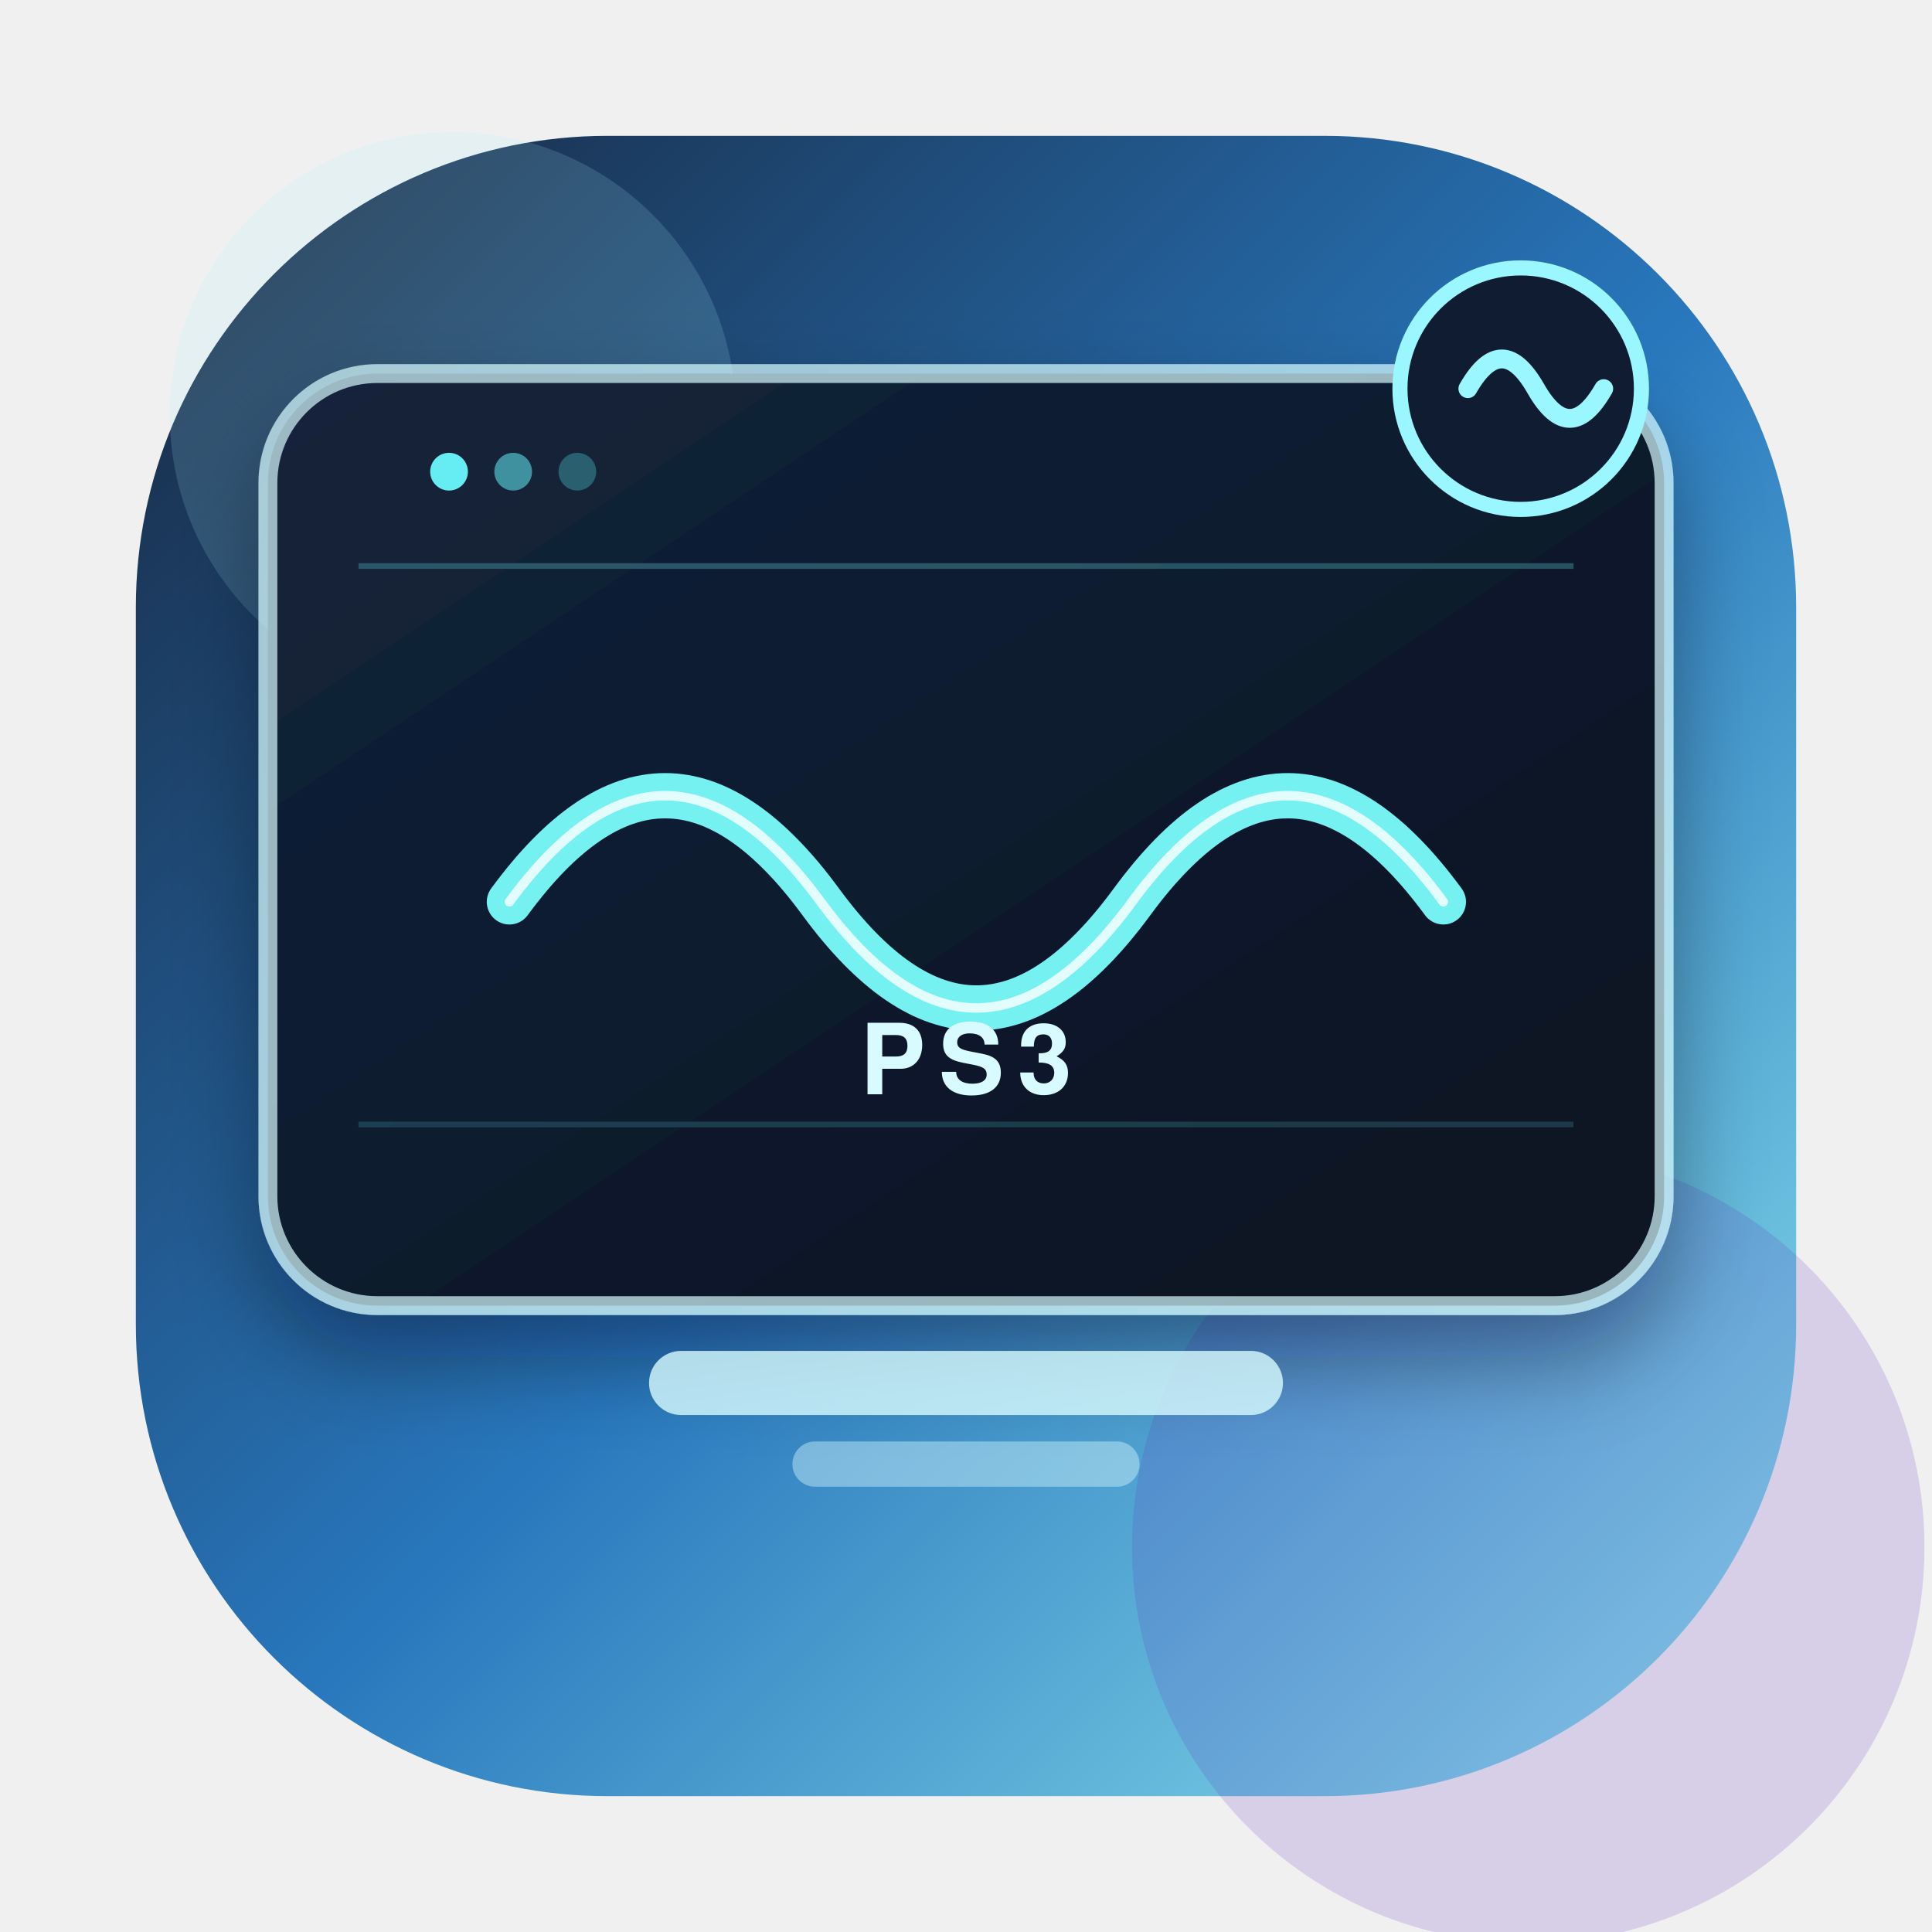
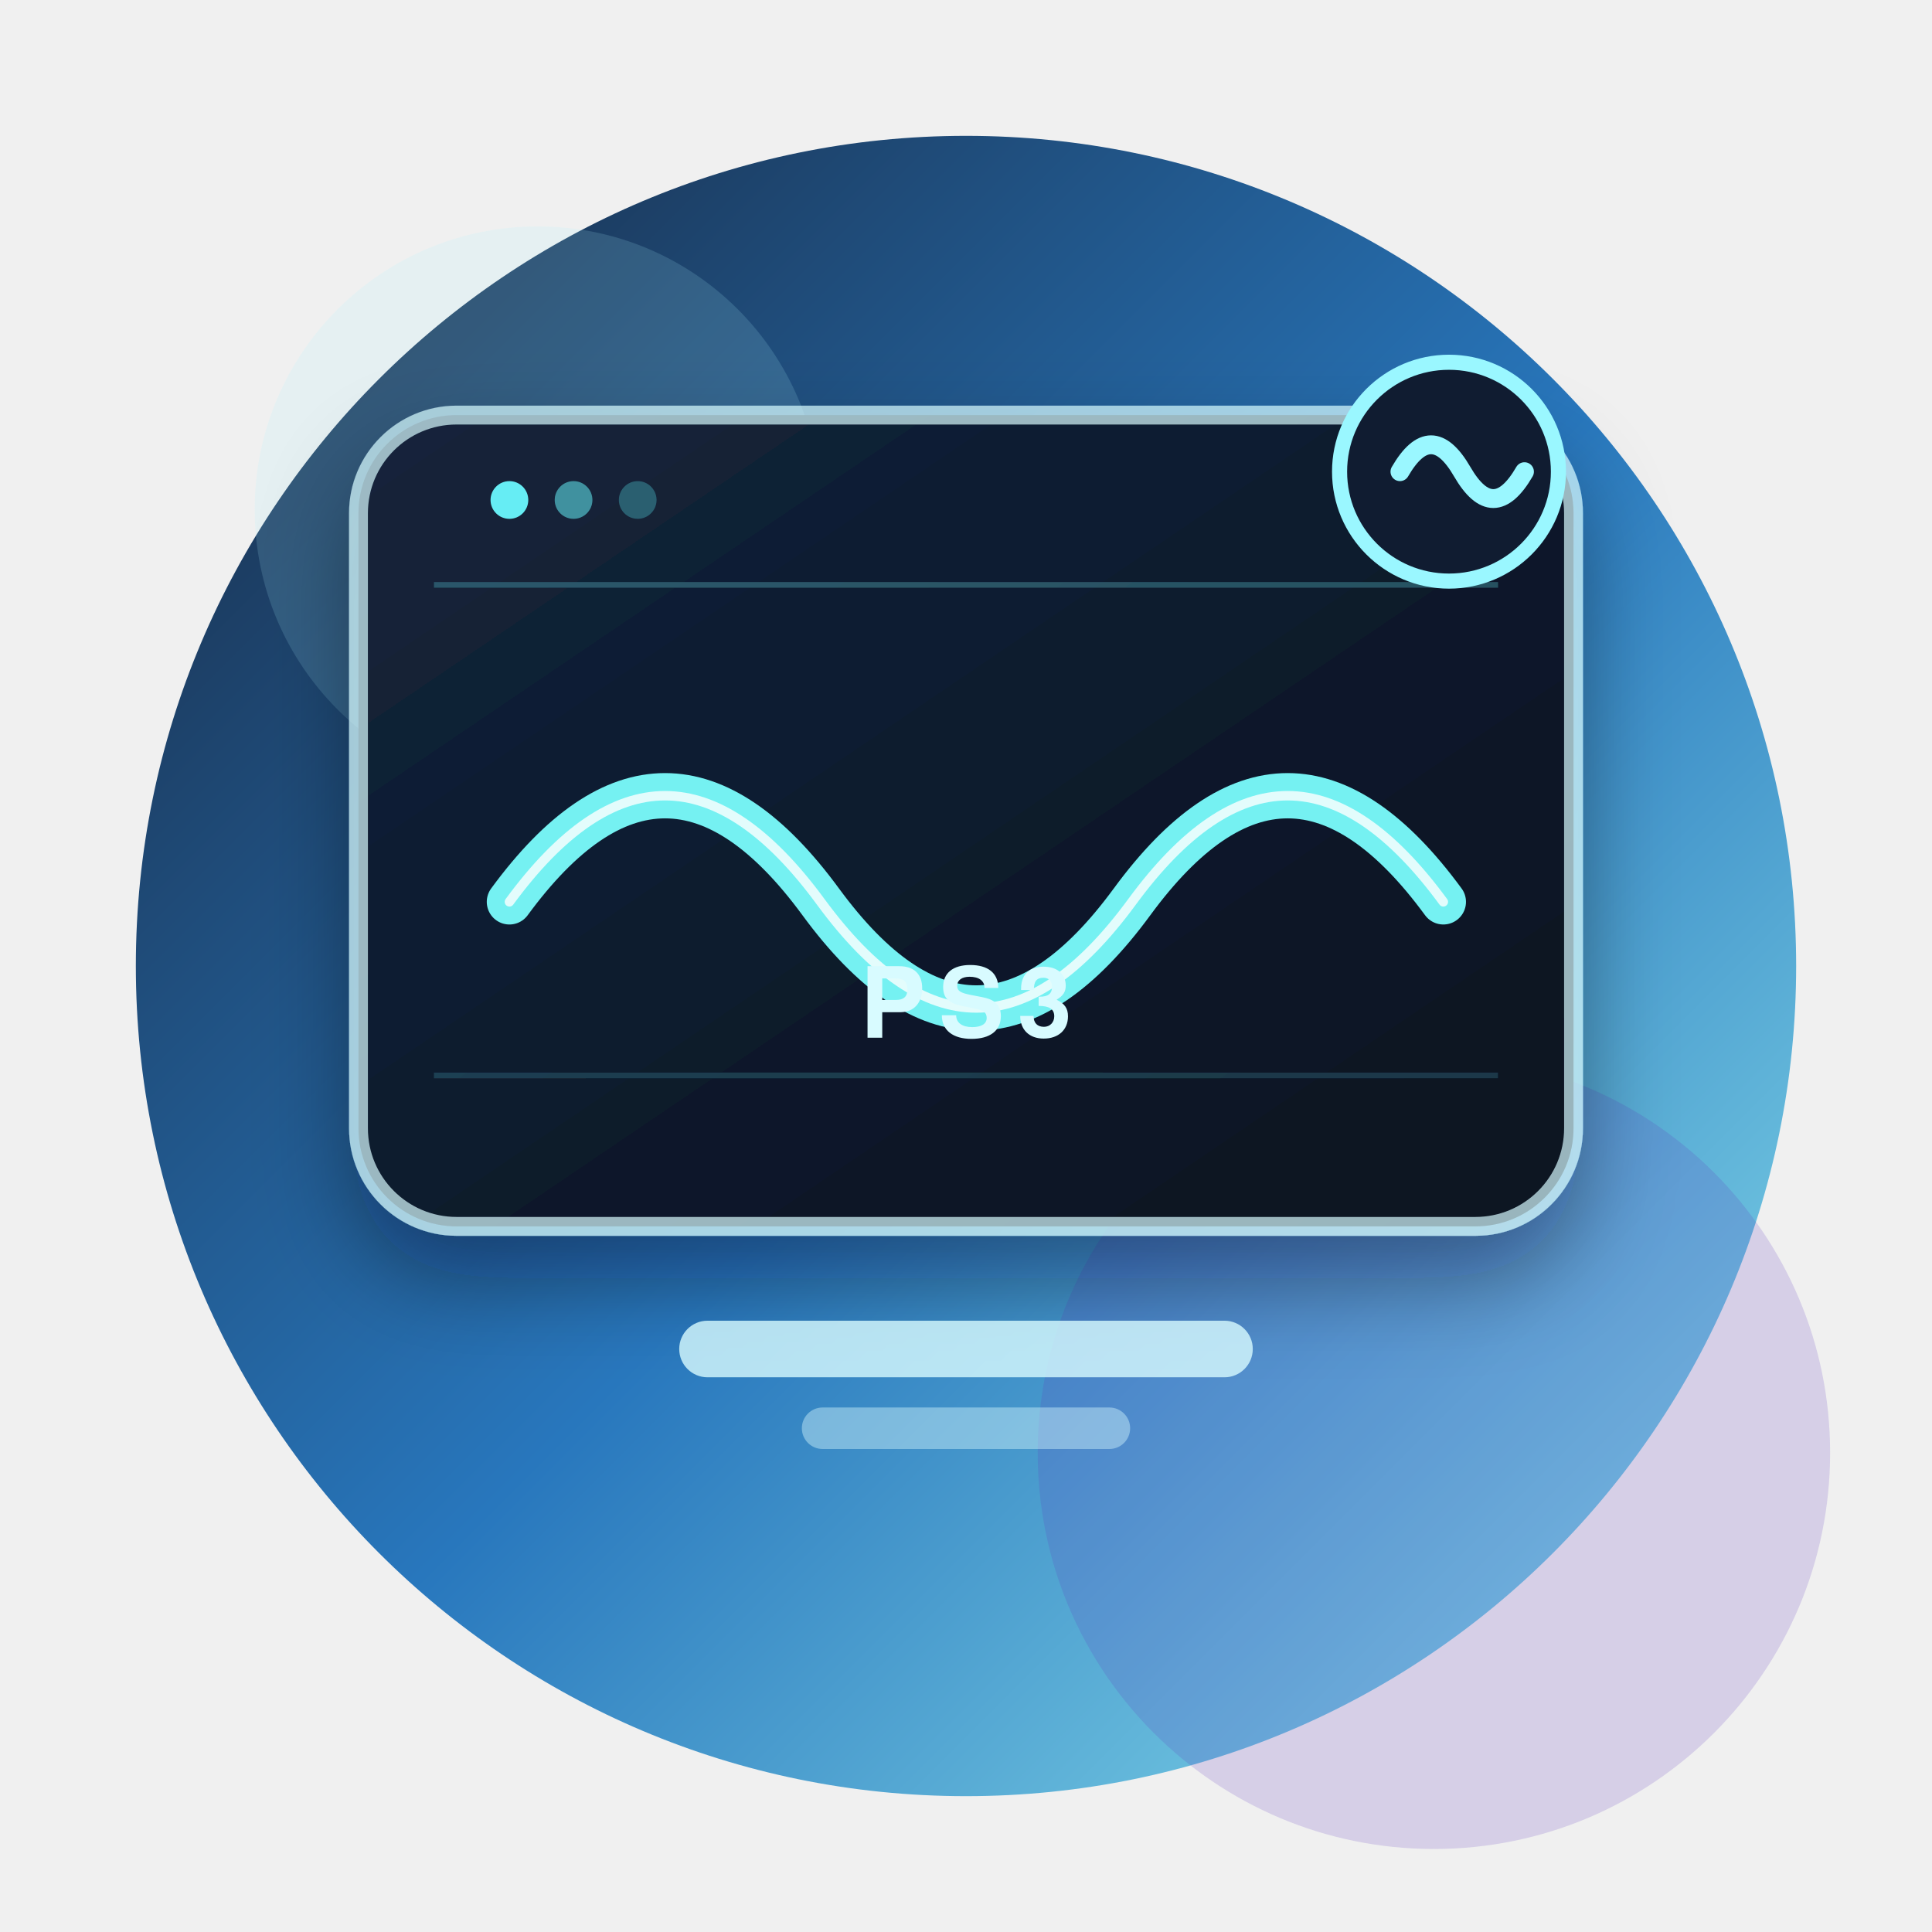
<svg xmlns="http://www.w3.org/2000/svg" width="1024" height="1024" viewBox="0 0 1024 1024">
  <defs>
    <linearGradient id="bg" x1="0" y1="0" x2="1" y2="1">
      <stop offset="0" stop-color="#17253d" />
      <stop offset="0.52" stop-color="#2877bd" />
      <stop offset="1" stop-color="#8de5ef" />
    </linearGradient>
    <linearGradient id="screen" x1="0" y1="0" x2="1" y2="1">
      <stop offset="0" stop-color="#14243b" />
      <stop offset="1" stop-color="#07111f" />
    </linearGradient>
    <filter id="shadow" x="-20%" y="-20%" width="140%" height="140%">
      <feDropShadow dx="0" dy="24" stdDeviation="24" flood-color="#06101f" flood-opacity="0.4" />
    </filter>
  </defs>
-   <rect x="72" y="72" width="880" height="880" rx="250" fill="url(#bg)" />
-   <circle cx="240" cy="220" r="150" fill="#a9f4ff" opacity="0.16" />
-   <circle cx="810" cy="820" r="210" fill="#5c37bd" opacity="0.18" />
+   <circle cx="512" cy="512" r="440" fill="url(#bg)" />
+   <circle cx="285" cy="270" r="150" fill="#a9f4ff" opacity="0.16" />
+   <circle cx="760" cy="770" r="210" fill="#5c37bd" opacity="0.18" />
  <g filter="url(#shadow)">
-     <rect x="142" y="198" width="740" height="494" rx="58" fill="url(#screen)" stroke="#d7fbff" stroke-opacity="0.7" stroke-width="10" />
-     <path d="M190 300h644" stroke="#6de2ee" stroke-opacity="0.28" stroke-width="3" />
-     <path d="M190 596h644" stroke="#6de2ee" stroke-opacity="0.18" stroke-width="3" />
-     <circle cx="238" cy="250" r="10" fill="#66edf4" />
-     <circle cx="272" cy="250" r="10" fill="#66edf4" opacity="0.55" />
-     <circle cx="306" cy="250" r="10" fill="#66edf4" opacity="0.3" />
+     <rect x="190" y="220" width="644" height="430" rx="52" fill="url(#screen)" stroke="#d7fbff" stroke-opacity="0.7" stroke-width="10" />
+     <path d="M230 310h564" stroke="#6de2ee" stroke-opacity="0.28" stroke-width="3" />
+     <path d="M230 570h564" stroke="#6de2ee" stroke-opacity="0.18" stroke-width="3" />
+     <circle cx="270" cy="265" r="10" fill="#66edf4" />
+     <circle cx="304" cy="265" r="10" fill="#66edf4" opacity="0.55" />
+     <circle cx="338" cy="265" r="10" fill="#66edf4" opacity="0.3" />
    <path d="M270 478c55-75 110-75 165 0s110 75 165 0 110-75 165 0" fill="none" stroke="#75f1f2" stroke-width="24" stroke-linecap="round" />
    <path d="M270 478c55-75 110-75 165 0s110 75 165 0 110-75 165 0" fill="none" stroke="#ffffff" stroke-width="5" stroke-linecap="round" opacity="0.8" />
-     <text x="512" y="580" text-anchor="middle" fill="#d8fbff" font-family="Helvetica Neue, sans-serif" font-size="52" font-weight="700" letter-spacing="7">PS3</text>
+     <text x="512" y="550" text-anchor="middle" fill="#d8fbff" font-family="Helvetica Neue, sans-serif" font-size="52" font-weight="700" letter-spacing="7">PS3</text>
  </g>
-   <rect x="344" y="716" width="336" height="34" rx="17" fill="#d8fbff" opacity="0.8" />
-   <rect x="420" y="764" width="184" height="24" rx="12" fill="#d8fbff" opacity="0.42" />
-   <circle cx="806" cy="206" r="64" fill="#101c31" stroke="#9af7ff" stroke-width="8" />
-   <path d="M778 206c12-21 24-21 36 0s24 21 36 0" fill="none" stroke="#9af7ff" stroke-width="10" stroke-linecap="round" />
+   <rect x="360" y="700" width="304" height="30" rx="15" fill="#d8fbff" opacity="0.8" />
+   <rect x="425" y="746" width="174" height="22" rx="11" fill="#d8fbff" opacity="0.42" />
+   <circle cx="768" cy="250" r="58" fill="#101c31" stroke="#9af7ff" stroke-width="8" />
+   <path d="M742 250c11-19 22-19 33 0s22 19 33 0" fill="none" stroke="#9af7ff" stroke-width="10" stroke-linecap="round" />
</svg>
